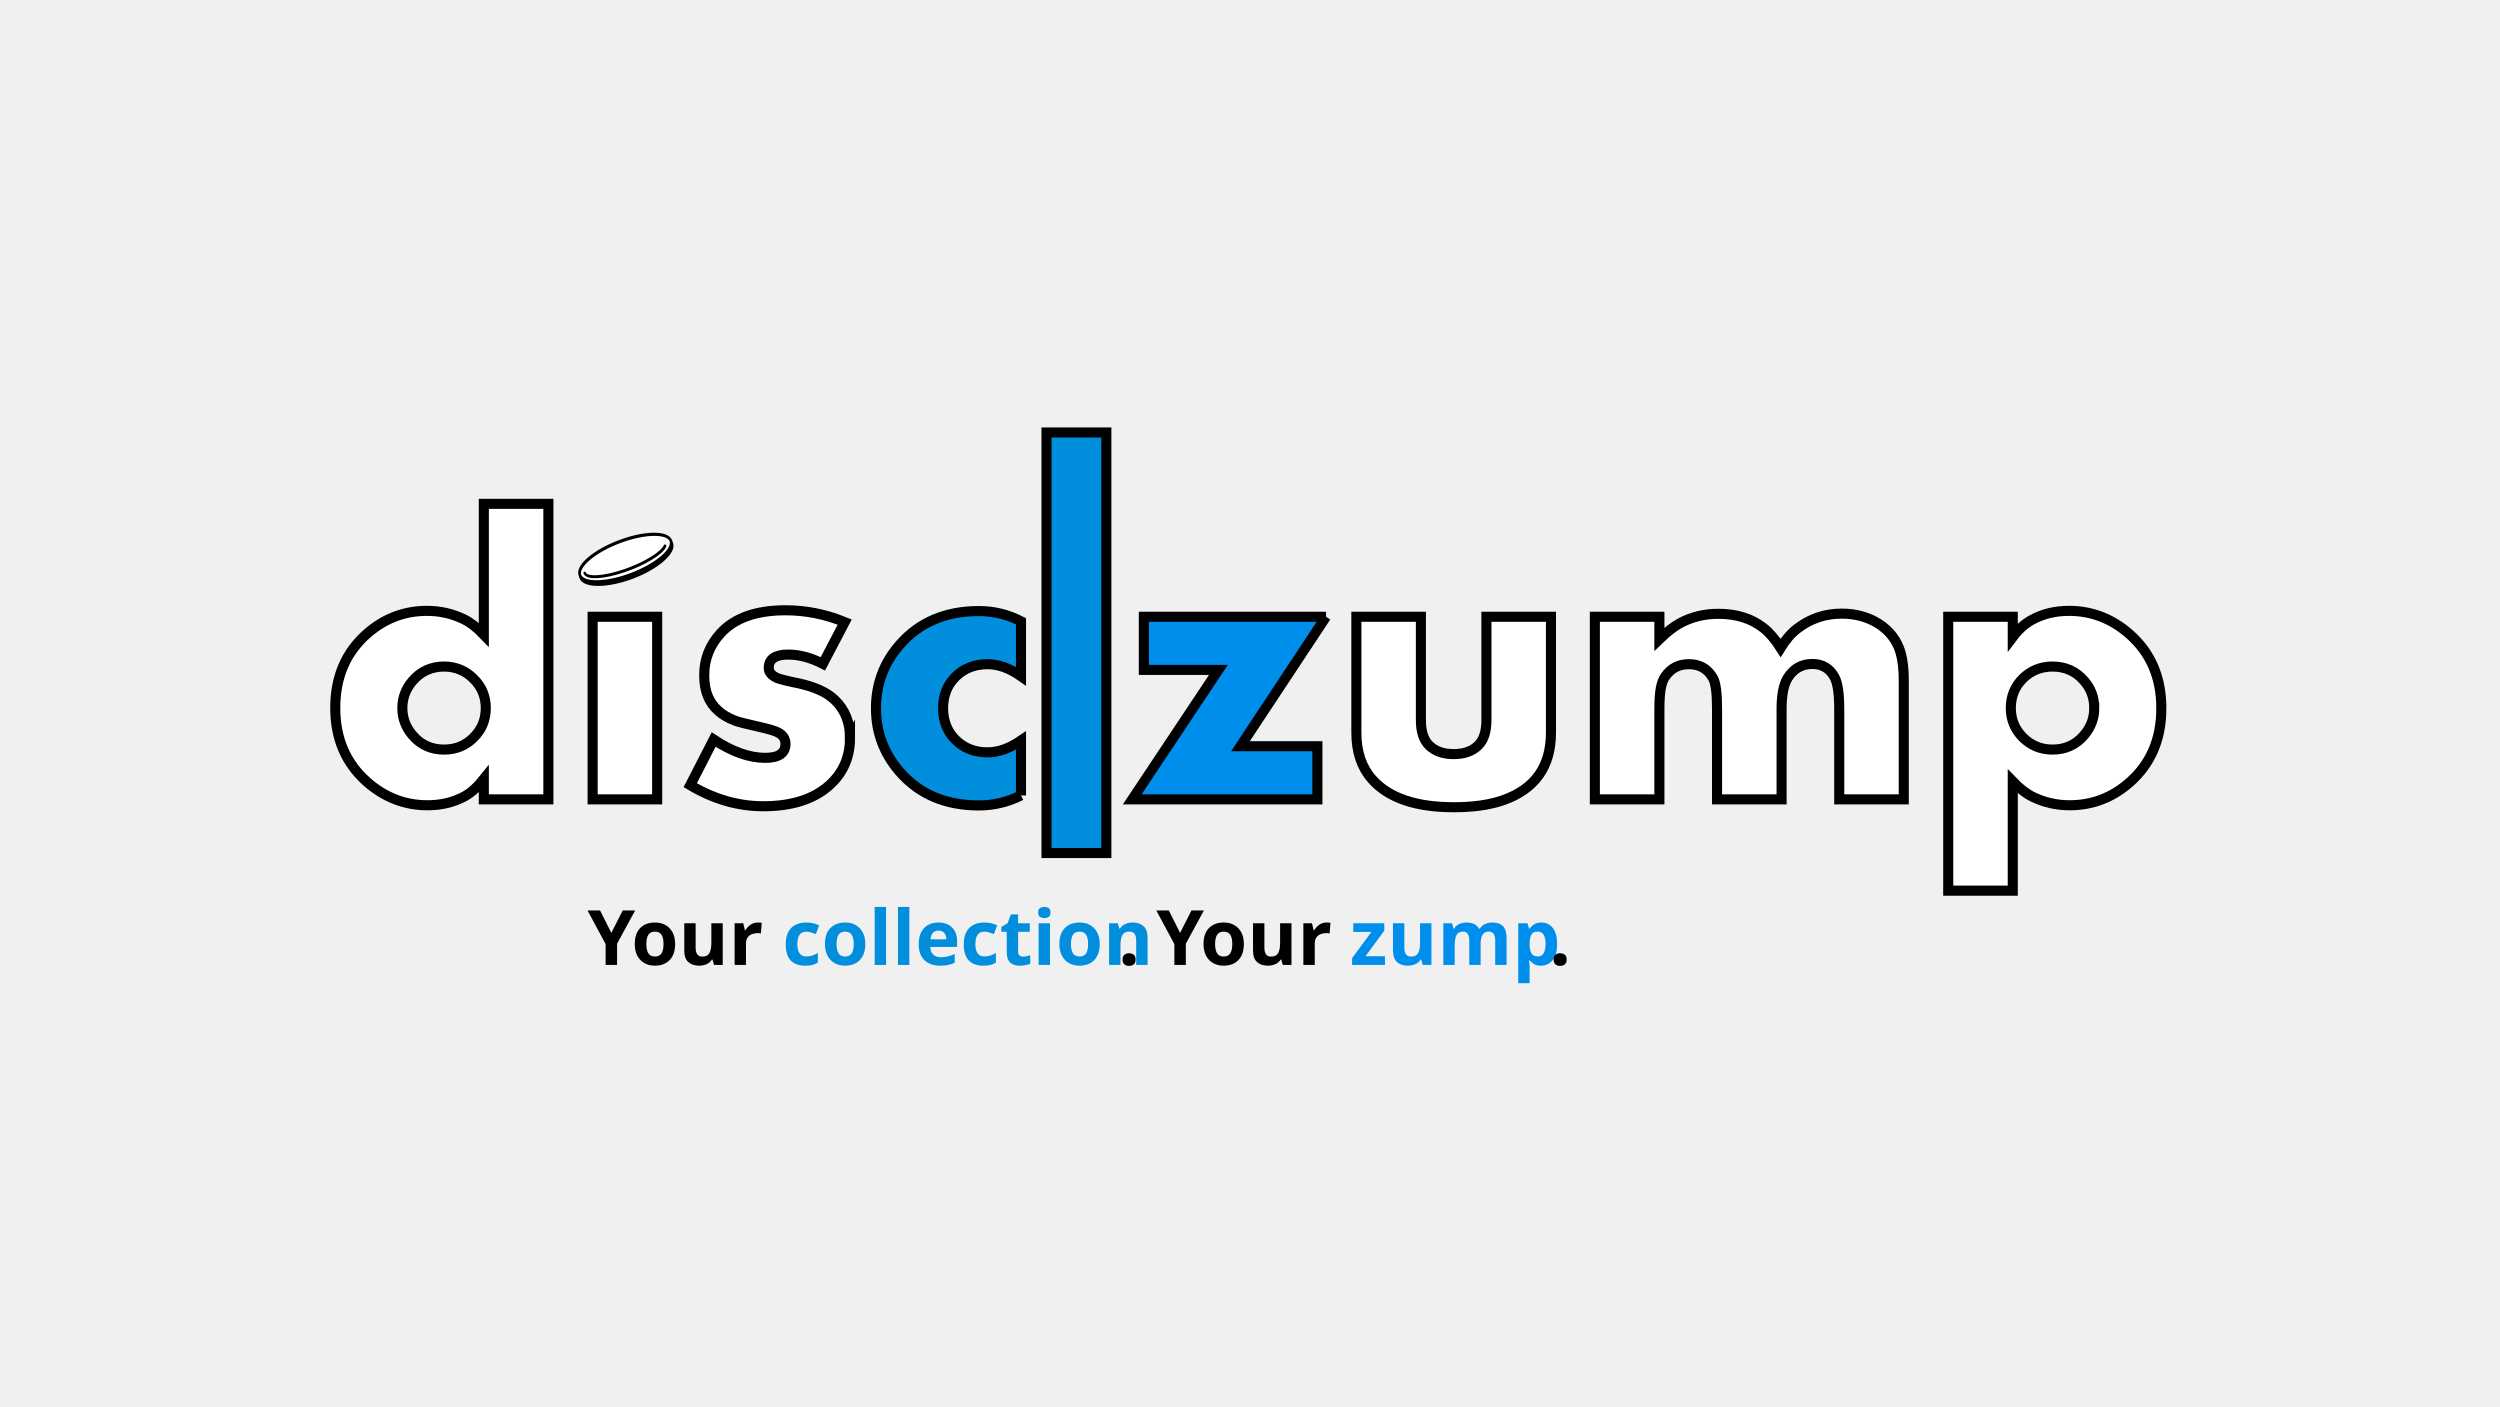
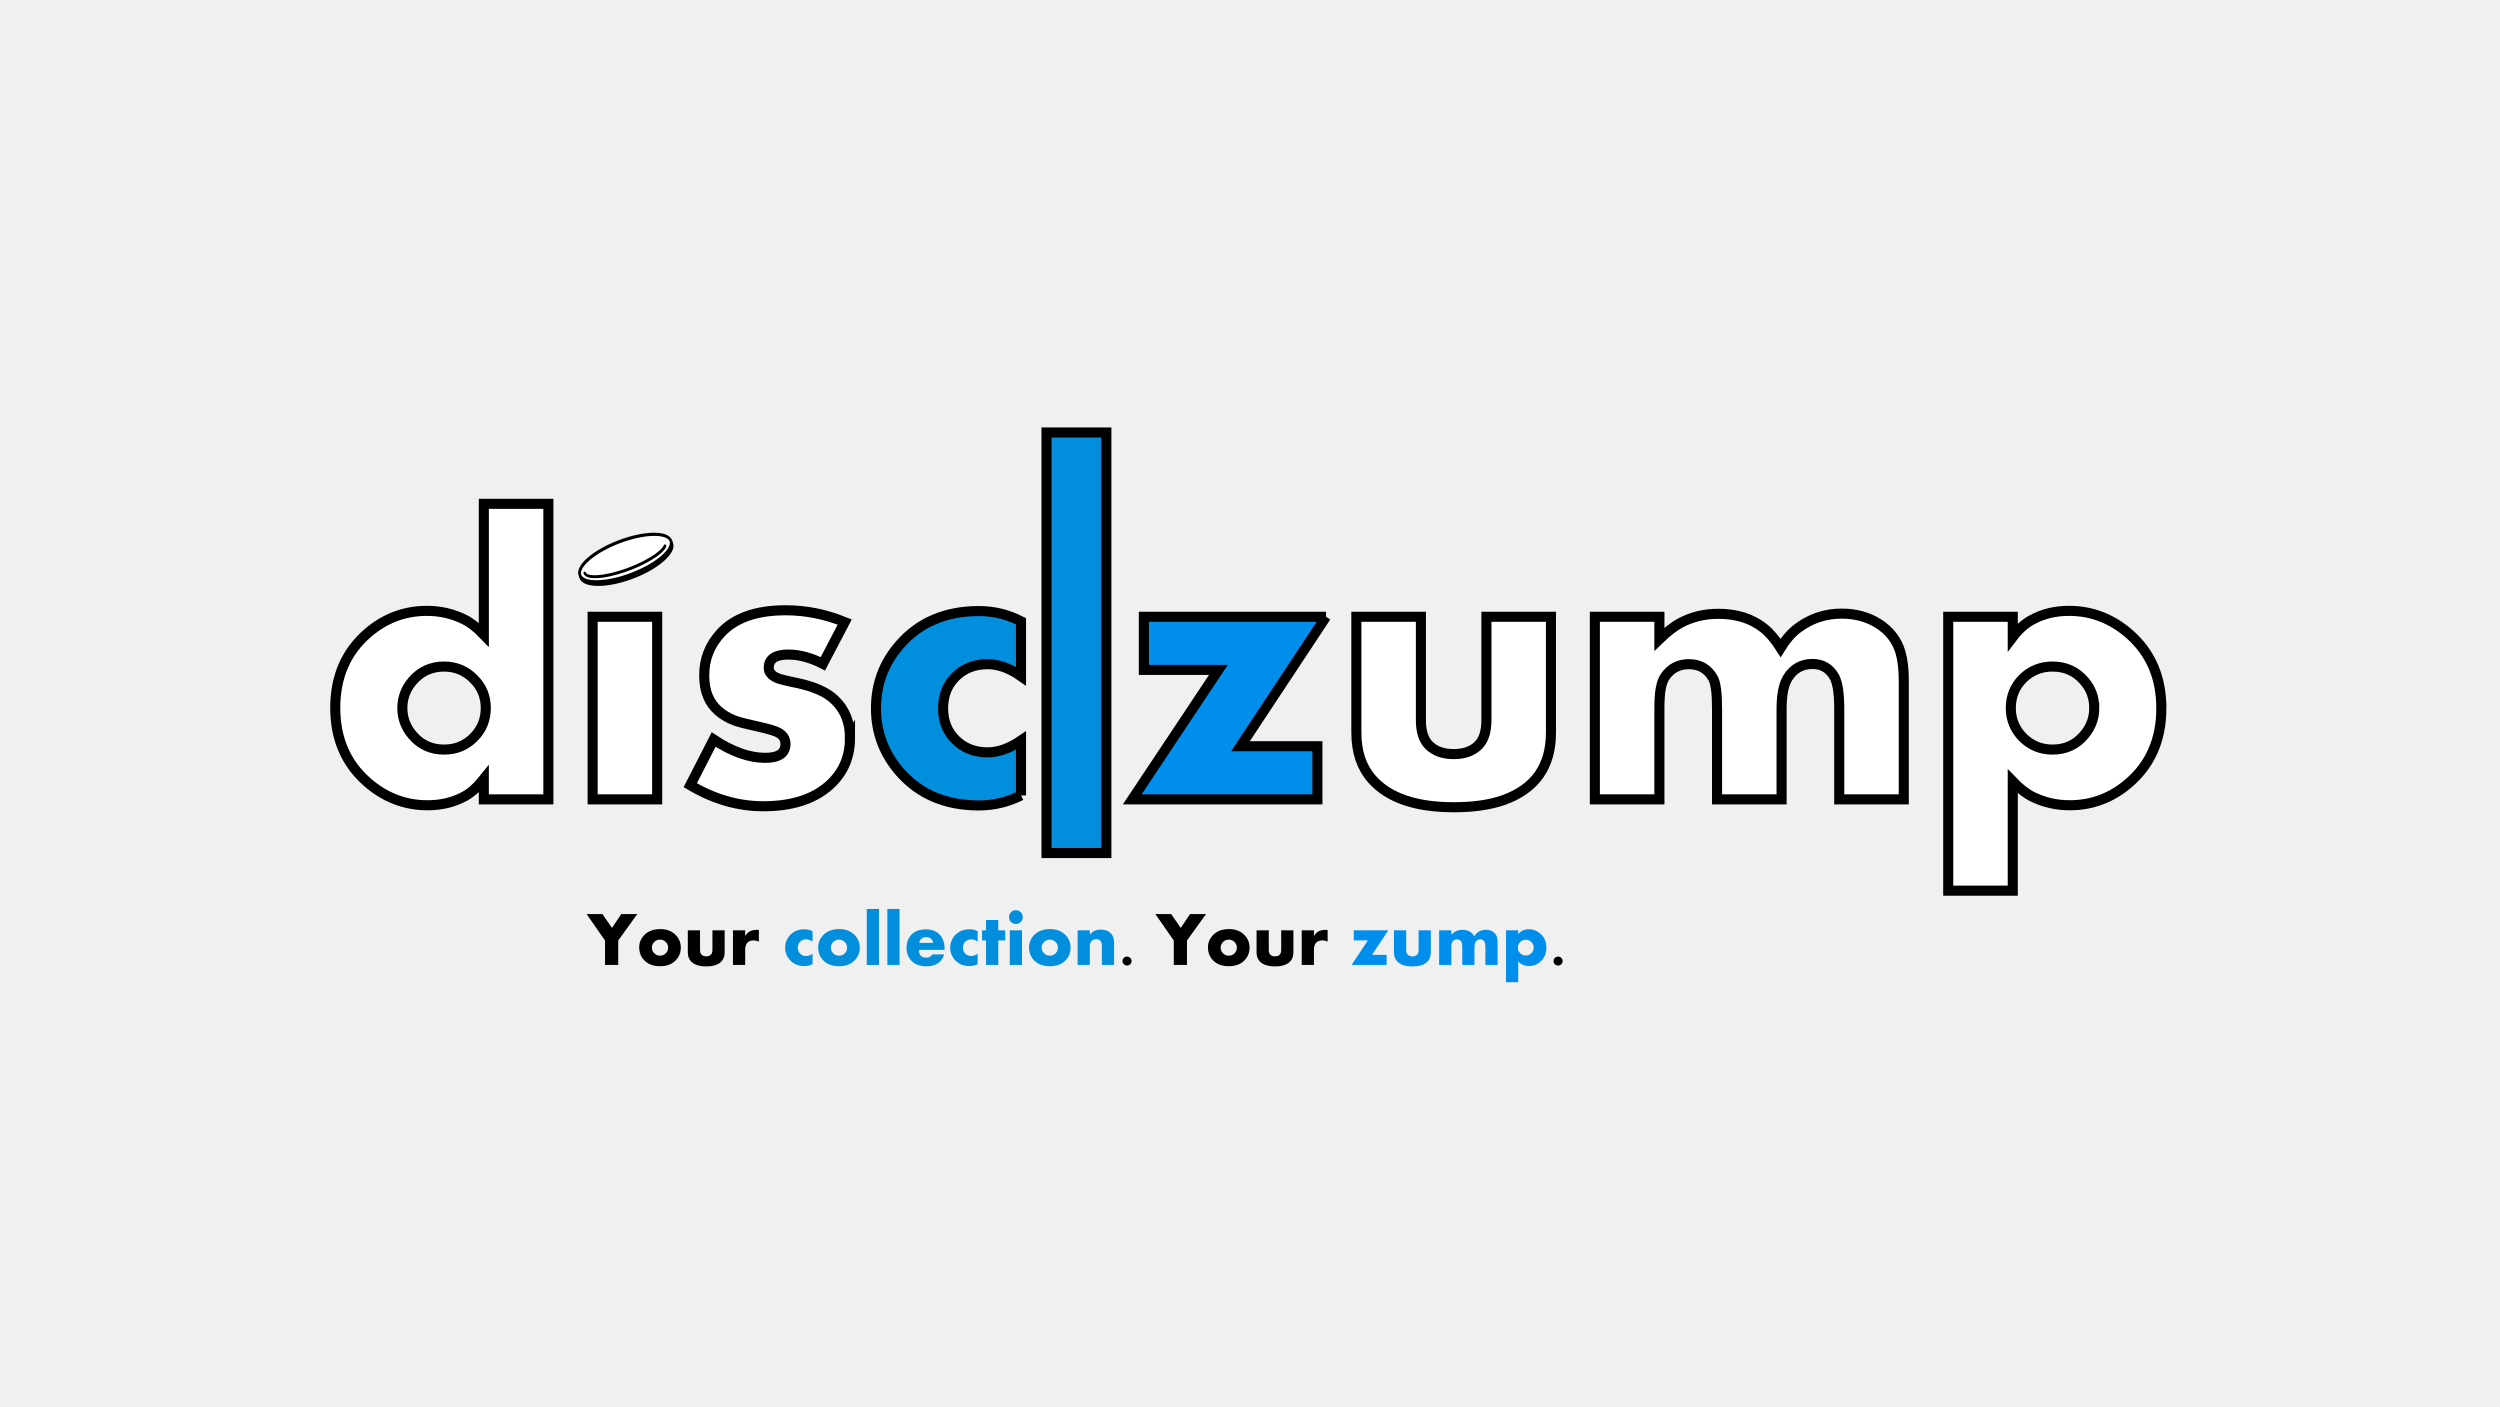
<svg xmlns="http://www.w3.org/2000/svg" width="1920" height="1080" viewBox="0 0 1920 1080" id="svg4685" version="1.1">
  <defs id="defs4687" />
  <g id="layer1" transform="translate(713.2823,2862.67)">
    <rect style="display:none;fill:#dedede;fill-opacity:1;stroke:#000000;stroke-width:7.633;stroke-miterlimit:4;stroke-dasharray:none;stroke-opacity:1" id="rect4160-4-2" width="1792.367" height="329.867" x="-331.699" y="-332.692" />
-     <g id="g4343" transform="matrix(0.6249238,0,0,0.6249238,-11.74445,-1580.286)">
-       <g transform="matrix(2.365205,0,0,2.365205,-1499.298,-1678.601)" id="g4151">
-         <g style="font-style:normal;font-variant:normal;font-weight:bold;font-stretch:normal;font-size:40px;line-height:125%;font-family:Aharoni;-inkscape-font-specification:'Aharoni, Bold';text-align:start;letter-spacing:0px;word-spacing:0px;writing-mode:lr-tb;text-anchor:start;display:inline;fill:none;fill-opacity:1;stroke:#000000;stroke-width:1px;stroke-linecap:butt;stroke-linejoin:miter;stroke-opacity:1" id="text3336-6-6" transform="matrix(5.234731,0,0,5.234731,-807.3473,-1093.135)">
-           <path d="m 239.084,258.004 -6.406,0 0,-2.012 q -0.918,1.152 -1.855,1.68 -1.641,0.918 -3.73,0.918 -3.379,0 -6.016,-2.324 -3.145,-2.773 -3.145,-7.344 0,-4.648 3.223,-7.422 2.559,-2.207 5.879,-2.207 1.934,0 3.633,0.82 0.977,0.469 2.012,1.543 l 0,-12.988 6.406,0 0,29.336 z m -6.211,-9.062 q 0,-1.719 -1.211,-2.91 -1.211,-1.211 -2.93,-1.211 -1.914,0 -3.145,1.445 -0.996,1.172 -0.996,2.676 0,1.504 0.996,2.676 1.211,1.445 3.145,1.445 1.738,0 2.93,-1.191 1.211,-1.191 1.211,-2.93 z" style="fill:#ffffff;fill-opacity:1" id="path4505-9" />
-           <path d="m 249.885,258.004 -6.406,0 0,-18.125 6.406,0 z" style="fill:#ffffff;fill-opacity:1" id="path4507-2" />
-           <path d="m 269.026,251.891 q 0,2.891 -2.07,4.727 -2.324,2.07 -6.543,2.07 -3.73,0 -7.246,-2.09 l 2.324,-4.531 q 2.754,1.816 5.117,1.816 2.012,0 2.012,-1.387 0,-0.723 -0.703,-1.113 -0.449,-0.254 -2.031,-0.605 -1.777,-0.391 -2.324,-0.605 -1.953,-0.762 -2.637,-2.383 -0.371,-0.879 -0.371,-2.109 0,-2.383 1.621,-4.16 2.09,-2.285 6.445,-2.285 3.027,0 5.879,1.172 l -2.168,4.141 q -1.797,-0.918 -3.438,-0.918 -1.934,0 -1.934,1.328 0,0.605 0.781,0.977 0.352,0.176 2.07,0.527 2.52,0.527 3.711,1.68 1.504,1.445 1.504,3.75 z" style="fill:#ffffff;fill-opacity:1" id="path4509-5" />
-           <path d="m 285.998,257.613 q -1.992,0.996 -4.18,0.996 -4.961,0 -7.871,-3.359 -2.344,-2.715 -2.344,-6.289 0,-3.594 2.344,-6.289 2.91,-3.359 7.871,-3.359 2.227,0 4.18,1.016 l 0,5.449 q -1.699,-1.191 -3.32,-1.191 -1.914,0 -3.164,1.23 -1.25,1.23 -1.25,3.145 0,1.914 1.25,3.145 1.25,1.23 3.164,1.23 1.602,0 3.32,-1.172 l 0,5.449 z" style="fill:#008edd;fill-opacity:1;stroke:#000000;stroke-opacity:1" id="path4511-9" />
-         </g>
-         <g style="font-style:normal;font-weight:normal;font-size:40px;line-height:125%;font-family:sans-serif;letter-spacing:0px;word-spacing:0px;display:inline;fill:none;fill-opacity:1;stroke:#000000;stroke-width:1px;stroke-linecap:butt;stroke-linejoin:miter;stroke-opacity:1" id="text3340-1-1" transform="matrix(5.234731,0,0,5.234731,-728.8263,-874.398)">
-           <path d="m 301.277,198.093 -8.496,12.852 7.637,0 0,5.273 -18.379,0 8.555,-12.852 -7.402,0 0,-5.273 18.086,0 z" style="fill:#008eed;fill-opacity:1" id="path4514-15" />
-           <path d="m 323.601,209.597 q 0,5.059 -4.785,6.719 -1.992,0.684 -4.863,0.684 -5.645,0 -8.105,-2.773 -1.562,-1.758 -1.562,-4.629 l 0,-11.504 6.406,0 0,10.273 q 0,1.699 0.82,2.5 0.879,0.859 2.441,0.859 1.543,0 2.422,-0.859 0.82,-0.801 0.82,-2.5 l 0,-10.273 6.406,0 0,11.504 z" style="fill:#ffffff;fill-opacity:1" id="path4516-9" />
-           <path d="m 358.621,216.218 -6.406,0 0,-8.965 q 0,-2.344 -0.488,-3.203 -0.723,-1.27 -2.168,-1.27 -1.602,0 -2.461,1.387 -0.605,0.977 -0.605,3.086 l 0,8.965 -6.406,0 0,-8.965 q 0,-2.344 -0.391,-3.047 -0.781,-1.406 -2.402,-1.406 -1.504,0 -2.344,1.211 -0.312,0.43 -0.449,1.191 -0.137,0.742 -0.137,2.051 l 0,8.965 -6.406,0 0,-18.125 6.406,0 0,2.227 q 1.133,-1.094 2.07,-1.602 1.699,-0.918 3.789,-0.918 2.676,0 4.453,1.387 0.898,0.703 1.719,1.992 0.742,-1.211 1.66,-1.914 1.934,-1.484 4.414,-1.484 2.031,0 3.613,0.977 1.699,1.074 2.227,2.91 0.312,1.113 0.312,2.773 l 0,11.777 z" style="fill:#ffffff;fill-opacity:1" id="path4518-5" />
-           <path d="m 384.187,207.175 q 0,4.648 -3.223,7.422 -2.559,2.207 -5.879,2.207 -1.934,0 -3.633,-0.82 -0.977,-0.469 -2.012,-1.543 l 0,10.84 -6.406,0 0,-27.188 6.406,0 0,2.012 q 0.859,-1.133 1.855,-1.68 1.641,-0.918 3.73,-0.918 3.379,0 6.016,2.324 3.145,2.773 3.145,7.344 z m -6.66,-0.019 q 0,-1.543 -0.977,-2.676 -1.23,-1.445 -3.164,-1.445 -1.738,0 -2.949,1.191 -1.191,1.191 -1.191,2.93 0,1.719 1.211,2.93 1.211,1.191 2.93,1.191 1.934,0 3.145,-1.445 0.996,-1.172 0.996,-2.676 z" style="fill:#ffffff;fill-opacity:1" id="path4520-5" />
-         </g>
-         <rect id="rect3344-0-66" width="31.095" height="218.517" x="703.031" y="66.818" style="display:inline;fill:#008edd;fill-opacity:1;stroke:#000000;stroke-width:5.235;stroke-miterlimit:4;stroke-dasharray:none;stroke-opacity:1" />
-         <g id="g4401-6-1-8-9" style="display:inline" transform="matrix(2.765976,-0.4649858,0.5583384,3.321285,-236.0535,-268.5925)">
-           <ellipse transform="matrix(0.9865118,-0.1636903,0.2326753,0.9725545,0,0)" style="display:inline;fill:#000000;fill-opacity:1;stroke:none;stroke-width:0.6;stroke-linecap:round;stroke-miterlimit:4;stroke-dasharray:none;stroke-opacity:1" id="path4329-7-9-8-3-1" cx="188.17" cy="189.199" rx="9.203" ry="2.976" />
-           <ellipse transform="matrix(0.9865118,-0.1636903,0.2326753,0.9725545,0,0)" style="fill:#ffffff;fill-opacity:1;stroke:#000000;stroke-width:0.501;stroke-linecap:round;stroke-miterlimit:4;stroke-dasharray:none;stroke-opacity:1" id="path4329-77-4-7-7" cx="188.189" cy="188.76" rx="8.953" ry="2.716" />
-           <path transform="matrix(0.9865118,-0.1636903,0.2326753,0.9725545,0,0)" style="display:inline;fill:none;fill-opacity:1;stroke:#000000;stroke-width:0.467;stroke-linecap:round;stroke-miterlimit:4;stroke-dasharray:none;stroke-opacity:1" id="path4329-8-3-4-4-6" d="m 195.813,189.181 a 7.941,1.852 0 0 1 -8.707,1.357 7.941,1.852 0 0 1 -6.904,-1.836" />
-         </g>
+     <g id="g4151" transform="matrix(1.478073,0,0,1.478073,-948.6913,-2629.284)">
+       <g transform="matrix(5.234731,0,0,5.234731,-807.3473,-1093.135)" id="text3336-6-6" style="font-style:normal;font-variant:normal;font-weight:bold;font-stretch:normal;font-size:40px;line-height:125%;font-family:Aharoni;-inkscape-font-specification:'Aharoni, Bold';text-align:start;letter-spacing:0px;word-spacing:0px;writing-mode:lr-tb;text-anchor:start;display:inline;fill:none;fill-opacity:1;stroke:#000000;stroke-width:1px;stroke-linecap:butt;stroke-linejoin:miter;stroke-opacity:1">
+         <path id="path4505-9" style="fill:#ffffff;fill-opacity:1" d="m 239.084,258.004 -6.406,0 0,-2.012 q -0.918,1.152 -1.855,1.68 -1.641,0.918 -3.73,0.918 -3.379,0 -6.016,-2.324 -3.145,-2.773 -3.145,-7.344 0,-4.648 3.223,-7.422 2.559,-2.207 5.879,-2.207 1.934,0 3.633,0.82 0.977,0.469 2.012,1.543 l 0,-12.988 6.406,0 0,29.336 z m -6.211,-9.062 q 0,-1.719 -1.211,-2.91 -1.211,-1.211 -2.93,-1.211 -1.914,0 -3.145,1.445 -0.996,1.172 -0.996,2.676 0,1.504 0.996,2.676 1.211,1.445 3.145,1.445 1.738,0 2.93,-1.191 1.211,-1.191 1.211,-2.93 z" />
+         <path id="path4507-2" style="fill:#ffffff;fill-opacity:1" d="m 249.885,258.004 -6.406,0 0,-18.125 6.406,0 z" />
+         <path id="path4509-5" style="fill:#ffffff;fill-opacity:1" d="m 269.026,251.891 q 0,2.891 -2.07,4.727 -2.324,2.07 -6.543,2.07 -3.73,0 -7.246,-2.09 l 2.324,-4.531 q 2.754,1.816 5.117,1.816 2.012,0 2.012,-1.387 0,-0.723 -0.703,-1.113 -0.449,-0.254 -2.031,-0.605 -1.777,-0.391 -2.324,-0.605 -1.953,-0.762 -2.637,-2.383 -0.371,-0.879 -0.371,-2.109 0,-2.383 1.621,-4.16 2.09,-2.285 6.445,-2.285 3.027,0 5.879,1.172 l -2.168,4.141 q -1.797,-0.918 -3.438,-0.918 -1.934,0 -1.934,1.328 0,0.605 0.781,0.977 0.352,0.176 2.07,0.527 2.52,0.527 3.711,1.68 1.504,1.445 1.504,3.75 z" />
+         <path id="path4511-9" style="fill:#008edd;fill-opacity:1;stroke:#000000;stroke-opacity:1" d="m 285.998,257.613 q -1.992,0.996 -4.18,0.996 -4.961,0 -7.871,-3.359 -2.344,-2.715 -2.344,-6.289 0,-3.594 2.344,-6.289 2.91,-3.359 7.871,-3.359 2.227,0 4.18,1.016 l 0,5.449 q -1.699,-1.191 -3.32,-1.191 -1.914,0 -3.164,1.23 -1.25,1.23 -1.25,3.145 0,1.914 1.25,3.145 1.25,1.23 3.164,1.23 1.602,0 3.32,-1.172 l 0,5.449 z" />
      </g>
-       <text id="text4166-1-7" y="-866.228" x="-161.181" style="font-style:normal;font-variant:normal;font-weight:normal;font-stretch:normal;font-size:93.75px;line-height:125%;font-family:sans-serif;-inkscape-font-specification:'sans-serif, Normal';text-align:start;letter-spacing:0px;word-spacing:0px;writing-mode:lr-tb;text-anchor:start;fill:#008edd;fill-opacity:1;stroke:none;stroke-width:1px;stroke-linecap:butt;stroke-linejoin:miter;stroke-opacity:1" xml:space="preserve">
-         <tspan style="font-style:normal;font-variant:normal;font-weight:bold;font-stretch:normal;font-size:93.75px;line-height:125%;font-family:Aharoni;-inkscape-font-specification:'Aharoni Bold';text-align:start;writing-mode:lr-tb;text-anchor:start;fill:#008edd;fill-opacity:1" y="-866.228" x="-161.181" id="tspan4168-6-3">collection</tspan>
-       </text>
-       <text id="text4166-1-3" y="-866.228" x="536.525" style="font-style:normal;font-variant:normal;font-weight:normal;font-stretch:normal;font-size:93.75px;line-height:125%;font-family:sans-serif;-inkscape-font-specification:'sans-serif, Normal';text-align:start;letter-spacing:0px;word-spacing:0px;writing-mode:lr-tb;text-anchor:start;fill:#008eed;fill-opacity:1;stroke:none;stroke-width:1px;stroke-linecap:butt;stroke-linejoin:miter;stroke-opacity:1" xml:space="preserve">
-         <tspan style="font-style:normal;font-variant:normal;font-weight:bold;font-stretch:normal;font-size:93.75px;line-height:125%;font-family:Aharoni;-inkscape-font-specification:'Aharoni Bold';text-align:start;writing-mode:lr-tb;text-anchor:start;fill:#008eed;fill-opacity:1" y="-866.228" x="536.525" id="tspan4168-6-4">zump</tspan>
-       </text>
-       <text id="text4166-1-5" y="-866.228" x="-400.539" style="font-style:normal;font-variant:normal;font-weight:normal;font-stretch:normal;font-size:93.75px;line-height:125%;font-family:sans-serif;-inkscape-font-specification:'sans-serif, Normal';text-align:start;letter-spacing:0px;word-spacing:0px;writing-mode:lr-tb;text-anchor:start;fill:#000000;fill-opacity:1;stroke:none;stroke-width:1px;stroke-linecap:butt;stroke-linejoin:miter;stroke-opacity:1" xml:space="preserve">
-         <tspan style="font-style:normal;font-variant:normal;font-weight:bold;font-stretch:normal;font-size:93.75px;line-height:125%;font-family:Aharoni;-inkscape-font-specification:'Aharoni Bold';text-align:start;writing-mode:lr-tb;text-anchor:start" y="-866.228" x="-400.539" id="tspan4168-6-1">Your</tspan>
-         <tspan id="tspan4267" style="font-style:normal;font-variant:normal;font-weight:bold;font-stretch:normal;font-size:93.75px;line-height:125%;font-family:Aharoni;-inkscape-font-specification:'Aharoni Bold';text-align:start;writing-mode:lr-tb;text-anchor:start" y="-749.04" x="-400.539" />
-       </text>
-       <text id="text4166-1-5-3" y="-866.228" x="251.629" style="font-style:normal;font-variant:normal;font-weight:normal;font-stretch:normal;font-size:93.75px;line-height:125%;font-family:sans-serif;-inkscape-font-specification:'sans-serif, Normal';text-align:start;letter-spacing:0px;word-spacing:0px;writing-mode:lr-tb;text-anchor:start;fill:#000000;fill-opacity:1;stroke:none;stroke-width:1px;stroke-linecap:butt;stroke-linejoin:miter;stroke-opacity:1" xml:space="preserve">
-         <tspan id="tspan4267-1" style="font-style:normal;font-variant:normal;font-weight:bold;font-stretch:normal;font-size:93.75px;line-height:125%;font-family:Aharoni;-inkscape-font-specification:'Aharoni Bold';text-align:start;writing-mode:lr-tb;text-anchor:start;fill:#000000;fill-opacity:1" y="-866.228" x="251.629">.</tspan>
-       </text>
-       <text id="text4166-1-5-8" y="-866.228" x="298.431" style="font-style:normal;font-variant:normal;font-weight:normal;font-stretch:normal;font-size:93.75px;line-height:125%;font-family:sans-serif;-inkscape-font-specification:'sans-serif, Normal';text-align:start;letter-spacing:0px;word-spacing:0px;writing-mode:lr-tb;text-anchor:start;fill:#000000;fill-opacity:1;stroke:none;stroke-width:1px;stroke-linecap:butt;stroke-linejoin:miter;stroke-opacity:1" xml:space="preserve">
-         <tspan style="font-style:normal;font-variant:normal;font-weight:bold;font-stretch:normal;font-size:93.75px;line-height:125%;font-family:Aharoni;-inkscape-font-specification:'Aharoni Bold';text-align:start;writing-mode:lr-tb;text-anchor:start;fill:#000000;fill-opacity:1" y="-866.228" x="298.431" id="tspan4168-6-1-7">Your</tspan>
-         <tspan id="tspan4267-2" style="font-style:normal;font-variant:normal;font-weight:bold;font-stretch:normal;font-size:93.75px;line-height:125%;font-family:Aharoni;-inkscape-font-specification:'Aharoni Bold';text-align:start;writing-mode:lr-tb;text-anchor:start;fill:#000000;fill-opacity:1" y="-749.04" x="298.431" />
-       </text>
-       <text id="text4166-1-5-3-4" y="-866.228" x="781.372" style="font-style:normal;font-variant:normal;font-weight:normal;font-stretch:normal;font-size:93.75px;line-height:125%;font-family:sans-serif;-inkscape-font-specification:'sans-serif, Normal';text-align:start;letter-spacing:0px;word-spacing:0px;writing-mode:lr-tb;text-anchor:start;fill:#000000;fill-opacity:1;stroke:none;stroke-width:1px;stroke-linecap:butt;stroke-linejoin:miter;stroke-opacity:1" xml:space="preserve">
-         <tspan id="tspan4267-1-5" style="font-style:normal;font-variant:normal;font-weight:bold;font-stretch:normal;font-size:93.75px;line-height:125%;font-family:Aharoni;-inkscape-font-specification:'Aharoni Bold';text-align:start;writing-mode:lr-tb;text-anchor:start;fill:#000000;fill-opacity:1" y="-866.228" x="781.372">.</tspan>
-       </text>
+       <g transform="matrix(5.234731,0,0,5.234731,-728.8263,-874.398)" id="text3340-1-1" style="font-style:normal;font-weight:normal;font-size:40px;line-height:125%;font-family:sans-serif;letter-spacing:0px;word-spacing:0px;display:inline;fill:none;fill-opacity:1;stroke:#000000;stroke-width:1px;stroke-linecap:butt;stroke-linejoin:miter;stroke-opacity:1">
+         <path id="path4514-15" style="fill:#008eed;fill-opacity:1" d="m 301.277,198.093 -8.496,12.852 7.637,0 0,5.273 -18.379,0 8.555,-12.852 -7.402,0 0,-5.273 18.086,0 z" />
+         <path id="path4516-9" style="fill:#ffffff;fill-opacity:1" d="m 323.601,209.597 q 0,5.059 -4.785,6.719 -1.992,0.684 -4.863,0.684 -5.645,0 -8.105,-2.773 -1.562,-1.758 -1.562,-4.629 l 0,-11.504 6.406,0 0,10.273 q 0,1.699 0.82,2.5 0.879,0.859 2.441,0.859 1.543,0 2.422,-0.859 0.82,-0.801 0.82,-2.5 l 0,-10.273 6.406,0 0,11.504 z" />
+         <path id="path4518-5" style="fill:#ffffff;fill-opacity:1" d="m 358.621,216.218 -6.406,0 0,-8.965 q 0,-2.344 -0.488,-3.203 -0.723,-1.27 -2.168,-1.27 -1.602,0 -2.461,1.387 -0.605,0.977 -0.605,3.086 l 0,8.965 -6.406,0 0,-8.965 q 0,-2.344 -0.391,-3.047 -0.781,-1.406 -2.402,-1.406 -1.504,0 -2.344,1.211 -0.312,0.43 -0.449,1.191 -0.137,0.742 -0.137,2.051 l 0,8.965 -6.406,0 0,-18.125 6.406,0 0,2.227 q 1.133,-1.094 2.07,-1.602 1.699,-0.918 3.789,-0.918 2.676,0 4.453,1.387 0.898,0.703 1.719,1.992 0.742,-1.211 1.66,-1.914 1.934,-1.484 4.414,-1.484 2.031,0 3.613,0.977 1.699,1.074 2.227,2.91 0.312,1.113 0.312,2.773 l 0,11.777 z" />
+         <path id="path4520-5" style="fill:#ffffff;fill-opacity:1" d="m 384.187,207.175 q 0,4.648 -3.223,7.422 -2.559,2.207 -5.879,2.207 -1.934,0 -3.633,-0.82 -0.977,-0.469 -2.012,-1.543 l 0,10.84 -6.406,0 0,-27.188 6.406,0 0,2.012 q 0.859,-1.133 1.855,-1.68 1.641,-0.918 3.73,-0.918 3.379,0 6.016,2.324 3.145,2.773 3.145,7.344 z m -6.66,-0.019 q 0,-1.543 -0.977,-2.676 -1.23,-1.445 -3.164,-1.445 -1.738,0 -2.949,1.191 -1.191,1.191 -1.191,2.93 0,1.719 1.211,2.93 1.211,1.191 2.93,1.191 1.934,0 3.145,-1.445 0.996,-1.172 0.996,-2.676 z" />
+       </g>
+       <rect style="display:inline;fill:#008edd;fill-opacity:1;stroke:#000000;stroke-width:5.235;stroke-miterlimit:4;stroke-dasharray:none;stroke-opacity:1" y="66.818" x="703.031" height="218.517" width="31.095" id="rect3344-0-66" />
+       <g transform="matrix(2.765976,-0.4649858,0.5583384,3.321285,-236.0535,-268.5925)" style="display:inline" id="g4401-6-1-8-9">
+         <ellipse ry="2.976" rx="9.203" cy="189.199" cx="188.17" id="path4329-7-9-8-3-1" style="display:inline;fill:#000000;fill-opacity:1;stroke:none;stroke-width:0.6;stroke-linecap:round;stroke-miterlimit:4;stroke-dasharray:none;stroke-opacity:1" transform="matrix(0.9865118,-0.1636903,0.2326753,0.9725545,0,0)" />
+         <ellipse ry="2.716" rx="8.953" cy="188.76" cx="188.189" id="path4329-77-4-7-7" style="fill:#ffffff;fill-opacity:1;stroke:#000000;stroke-width:0.501;stroke-linecap:round;stroke-miterlimit:4;stroke-dasharray:none;stroke-opacity:1" transform="matrix(0.9865118,-0.1636903,0.2326753,0.9725545,0,0)" />
+         <path d="m 195.813,189.181 a 7.941,1.852 0 0 1 -8.707,1.357 7.941,1.852 0 0 1 -6.904,-1.836" id="path4329-8-3-4-4-6" style="display:inline;fill:none;fill-opacity:1;stroke:#000000;stroke-width:0.467;stroke-linecap:round;stroke-miterlimit:4;stroke-dasharray:none;stroke-opacity:1" transform="matrix(0.9865118,-0.1636903,0.2326753,0.9725545,0,0)" />
+       </g>
+     </g>
+     <path id="path4238" style="font-style:normal;font-variant:normal;font-weight:bold;font-stretch:normal;font-size:58.587px;line-height:125%;font-family:Aharoni;-inkscape-font-specification:'Aharoni Bold';text-align:start;letter-spacing:0px;word-spacing:0px;writing-mode:lr-tb;text-anchor:start;fill:#008edd;fill-opacity:1;stroke:none;stroke-width:1px;stroke-linecap:butt;stroke-linejoin:miter;stroke-opacity:1" d="m -89.242,-2122.185 q -2.918,1.459 -6.122,1.459 -7.266,0 -11.529,-4.92 -3.433,-3.976 -3.433,-9.211 0,-5.264 3.433,-9.211 4.262,-4.92 11.529,-4.92 3.261,0 6.122,1.488 l 0,7.981 q -2.489,-1.745 -4.863,-1.745 -2.803,0 -4.634,1.802 -1.831,1.802 -1.831,4.606 0,2.803 1.831,4.606 1.831,1.802 4.634,1.802 2.346,0 4.863,-1.716 l 0,7.981 z" />
+     <path id="path4240" style="font-style:normal;font-variant:normal;font-weight:bold;font-stretch:normal;font-size:58.587px;line-height:125%;font-family:Aharoni;-inkscape-font-specification:'Aharoni Bold';text-align:start;letter-spacing:0px;word-spacing:0px;writing-mode:lr-tb;text-anchor:start;fill:#008edd;fill-opacity:1;stroke:none;stroke-width:1px;stroke-linecap:butt;stroke-linejoin:miter;stroke-opacity:1" d="m -52.968,-2134.886 q 0,5.521 -3.633,9.469 -4.405,4.806 -12.33,4.806 -7.953,0 -12.358,-4.806 -3.633,-3.948 -3.633,-9.698 0,-5.178 3.662,-9.183 4.434,-4.835 12.616,-4.835 7.524,0 12.015,4.835 3.662,3.948 3.662,9.412 z m -9.755,0 q 0,-2.575 -1.831,-4.348 -1.802,-1.802 -4.377,-1.802 -2.918,0 -4.749,2.174 -1.488,1.745 -1.488,3.976 0,2.26 1.488,4.005 1.831,2.174 4.749,2.174 2.603,0 4.405,-1.774 1.802,-1.802 1.802,-4.405 z" />
+     <path id="path4242" style="font-style:normal;font-variant:normal;font-weight:bold;font-stretch:normal;font-size:58.587px;line-height:125%;font-family:Aharoni;-inkscape-font-specification:'Aharoni Bold';text-align:start;letter-spacing:0px;word-spacing:0px;writing-mode:lr-tb;text-anchor:start;fill:#008edd;fill-opacity:1;stroke:none;stroke-width:1px;stroke-linecap:butt;stroke-linejoin:miter;stroke-opacity:1" d="m -38.207,-2121.613 -9.383,0 0,-42.967 9.383,0 0,42.967 z" />
+     <path id="path4244" style="font-style:normal;font-variant:normal;font-weight:bold;font-stretch:normal;font-size:58.587px;line-height:125%;font-family:Aharoni;-inkscape-font-specification:'Aharoni Bold';text-align:start;letter-spacing:0px;word-spacing:0px;writing-mode:lr-tb;text-anchor:start;fill:#008edd;fill-opacity:1;stroke:none;stroke-width:1px;stroke-linecap:butt;stroke-linejoin:miter;stroke-opacity:1" d="m -22.416,-2121.613 -9.383,0 0,-42.967 9.383,0 0,42.967 z" />
+     <path id="path4246" style="font-style:normal;font-variant:normal;font-weight:bold;font-stretch:normal;font-size:58.587px;line-height:125%;font-family:Aharoni;-inkscape-font-specification:'Aharoni Bold';text-align:start;letter-spacing:0px;word-spacing:0px;writing-mode:lr-tb;text-anchor:start;fill:#008edd;fill-opacity:1;stroke:none;stroke-width:1px;stroke-linecap:butt;stroke-linejoin:miter;stroke-opacity:1" d="m 12.169,-2133.17 -19.739,0 q 0,5.979 5.779,5.979 2.946,0 4.52,-2.517 l 9.068,0 q -1.087,3.604 -3.204,5.578 -3.833,3.576 -10.27,3.576 -8.182,0 -12.301,-4.978 -3.09,-3.719 -3.09,-9.068 0,-6.351 3.862,-10.327 3.862,-3.976 10.899,-3.976 8.668,0 12.387,6.293 2.088,3.547 2.088,8.239 l 0,1.202 z m -8.754,-5.378 q -1.001,-4.405 -5.349,-4.405 -2.403,0 -3.891,1.402 -1.173,1.116 -1.488,3.004 l 10.728,0 z" />
+     <path id="path4248" style="font-style:normal;font-variant:normal;font-weight:bold;font-stretch:normal;font-size:58.587px;line-height:125%;font-family:Aharoni;-inkscape-font-specification:'Aharoni Bold';text-align:start;letter-spacing:0px;word-spacing:0px;writing-mode:lr-tb;text-anchor:start;fill:#008edd;fill-opacity:1;stroke:none;stroke-width:1px;stroke-linecap:butt;stroke-linejoin:miter;stroke-opacity:1" d="m 37.543,-2122.185 q -2.918,1.459 -6.122,1.459 -7.266,0 -11.529,-4.92 -3.433,-3.976 -3.433,-9.211 0,-5.264 3.433,-9.211 4.262,-4.92 11.529,-4.92 3.261,0 6.122,1.488 l 0,7.981 q -2.489,-1.745 -4.863,-1.745 -2.803,0 -4.634,1.802 -1.831,1.802 -1.831,4.606 0,2.803 1.831,4.606 1.831,1.802 4.634,1.802 2.346,0 4.863,-1.716 l 0,7.981 z" />
+     <path id="path4250" style="font-style:normal;font-variant:normal;font-weight:bold;font-stretch:normal;font-size:58.587px;line-height:125%;font-family:Aharoni;-inkscape-font-specification:'Aharoni Bold';text-align:start;letter-spacing:0px;word-spacing:0px;writing-mode:lr-tb;text-anchor:start;fill:#008edd;fill-opacity:1;stroke:none;stroke-width:1px;stroke-linecap:butt;stroke-linejoin:miter;stroke-opacity:1" d="m 58.741,-2140.436 -5.349,0 0,18.823 -9.383,0 0,-18.823 -3.09,0 0,-7.724 3.09,0 0,-7.981 9.383,0 0,7.981 5.349,0 0,7.724 z" />
+     <path id="path4252" style="font-style:normal;font-variant:normal;font-weight:bold;font-stretch:normal;font-size:58.587px;line-height:125%;font-family:Aharoni;-inkscape-font-specification:'Aharoni Bold';text-align:start;letter-spacing:0px;word-spacing:0px;writing-mode:lr-tb;text-anchor:start;fill:#008edd;fill-opacity:1;stroke:none;stroke-width:1px;stroke-linecap:butt;stroke-linejoin:miter;stroke-opacity:1" d="m 72.215,-2158.372 q 0,2.231 -1.545,3.776 -1.516,1.516 -3.747,1.516 -2.203,0 -3.747,-1.545 -1.516,-1.545 -1.516,-3.748 0,-2.203 1.516,-3.719 1.545,-1.545 3.747,-1.545 2.203,0 3.747,1.545 1.545,1.516 1.545,3.719 z m -0.601,36.76 -9.383,0 0,-26.547 9.383,0 0,26.547 z" />
+     <path id="path4254" style="font-style:normal;font-variant:normal;font-weight:bold;font-stretch:normal;font-size:58.587px;line-height:125%;font-family:Aharoni;-inkscape-font-specification:'Aharoni Bold';text-align:start;letter-spacing:0px;word-spacing:0px;writing-mode:lr-tb;text-anchor:start;fill:#008edd;fill-opacity:1;stroke:none;stroke-width:1px;stroke-linecap:butt;stroke-linejoin:miter;stroke-opacity:1" d="m 108.946,-2134.886 q 0,5.521 -3.633,9.469 -4.405,4.806 -12.33,4.806 -7.953,0 -12.358,-4.806 -3.633,-3.948 -3.633,-9.698 0,-5.178 3.662,-9.183 4.434,-4.835 12.616,-4.835 7.524,0 12.015,4.835 3.662,3.948 3.662,9.412 z m -9.755,0 q 0,-2.575 -1.831,-4.348 -1.802,-1.802 -4.377,-1.802 -2.918,0 -4.749,2.174 -1.488,1.745 -1.488,3.976 0,2.26 1.488,4.005 1.831,2.174 4.749,2.174 2.603,0 4.405,-1.774 1.802,-1.802 1.802,-4.405 z" />
+     <path id="path4256" style="font-style:normal;font-variant:normal;font-weight:bold;font-stretch:normal;font-size:58.587px;line-height:125%;font-family:Aharoni;-inkscape-font-specification:'Aharoni Bold';text-align:start;letter-spacing:0px;word-spacing:0px;writing-mode:lr-tb;text-anchor:start;fill:#008edd;fill-opacity:1;stroke:none;stroke-width:1px;stroke-linecap:butt;stroke-linejoin:miter;stroke-opacity:1" d="m 142.33,-2121.613 -9.383,0 0,-13.445 q 0,-3.519 -0.801,-4.663 -1.173,-1.688 -3.519,-1.688 -2.146,0 -3.604,1.459 -1.316,1.316 -1.316,4.119 l 0,14.217 -9.383,0 0,-26.547 9.383,0 0,3.347 q 1.631,-1.888 3.004,-2.66 2.231,-1.259 5.578,-1.259 4.291,0 6.98,2.317 3.061,2.632 3.061,7.895 l 0,16.907 z" />
+     <g style="font-style:normal;font-variant:normal;font-weight:normal;font-stretch:normal;font-size:58.587px;line-height:125%;font-family:sans-serif;-inkscape-font-specification:'sans-serif, Normal';text-align:start;letter-spacing:0px;word-spacing:0px;writing-mode:lr-tb;text-anchor:start;fill:#008eed;fill-opacity:1;stroke:none;stroke-width:1px;stroke-linecap:butt;stroke-linejoin:miter;stroke-opacity:1" id="text4166-1-3">
+       <path d="m 352.894,-2148.16 -12.444,18.823 11.185,0 0,7.724 -26.919,0 12.53,-18.823 -10.842,0 0,-7.724 26.49,0 z" style="font-style:normal;font-variant:normal;font-weight:bold;font-stretch:normal;font-size:58.587px;line-height:125%;font-family:Aharoni;-inkscape-font-specification:'Aharoni Bold';text-align:start;writing-mode:lr-tb;text-anchor:start;fill:#008eed;fill-opacity:1" id="path4229" />
+       <path d="m 385.591,-2131.311 q 0,7.409 -7.009,9.841 -2.918,1.001 -7.123,1.001 -8.267,0 -11.872,-4.062 -2.289,-2.575 -2.289,-6.78 l 0,-16.849 9.383,0 0,15.047 q 0,2.489 1.201,3.662 1.287,1.259 3.576,1.259 2.26,0 3.547,-1.259 1.201,-1.173 1.201,-3.662 l 0,-15.047 9.383,0 0,16.849 z" style="font-style:normal;font-variant:normal;font-weight:bold;font-stretch:normal;font-size:58.587px;line-height:125%;font-family:Aharoni;-inkscape-font-specification:'Aharoni Bold';text-align:start;writing-mode:lr-tb;text-anchor:start;fill:#008eed;fill-opacity:1" id="path4231" />
+       <path d="m 436.883,-2121.613 -9.383,0 0,-13.13 q 0,-3.433 -0.715,-4.691 -1.058,-1.859 -3.175,-1.859 -2.346,0 -3.604,2.031 -0.887,1.43 -0.887,4.52 l 0,13.13 -9.383,0 0,-13.13 q 0,-3.433 -0.572,-4.463 -1.144,-2.06 -3.519,-2.06 -2.203,0 -3.433,1.774 -0.458,0.629 -0.658,1.745 -0.2,1.087 -0.2,3.004 l 0,13.13 -9.383,0 0,-26.547 9.383,0 0,3.261 q 1.659,-1.602 3.032,-2.346 2.489,-1.345 5.55,-1.345 3.919,0 6.522,2.031 1.316,1.03 2.517,2.918 1.087,-1.774 2.432,-2.803 2.832,-2.174 6.465,-2.174 2.975,0 5.292,1.43 2.489,1.573 3.261,4.262 0.458,1.631 0.458,4.062 l 0,17.25 z" style="font-style:normal;font-variant:normal;font-weight:bold;font-stretch:normal;font-size:58.587px;line-height:125%;font-family:Aharoni;-inkscape-font-specification:'Aharoni Bold';text-align:start;writing-mode:lr-tb;text-anchor:start;fill:#008eed;fill-opacity:1" id="path4233" />
+       <path d="m 474.329,-2134.858 q 0,6.808 -4.72,10.87 -3.747,3.233 -8.611,3.233 -2.832,0 -5.321,-1.202 -1.43,-0.686 -2.946,-2.26 l 0,15.877 -9.383,0 0,-39.821 9.383,0 0,2.946 q 1.259,-1.659 2.718,-2.46 2.403,-1.345 5.464,-1.345 4.949,0 8.811,3.404 4.606,4.062 4.606,10.756 z m -9.755,-0.029 q 0,-2.26 -1.43,-3.919 -1.802,-2.117 -4.634,-2.117 -2.546,0 -4.32,1.745 -1.745,1.745 -1.745,4.291 0,2.517 1.774,4.291 1.774,1.745 4.291,1.745 2.832,0 4.606,-2.117 1.459,-1.716 1.459,-3.919 z" style="font-style:normal;font-variant:normal;font-weight:bold;font-stretch:normal;font-size:58.587px;line-height:125%;font-family:Aharoni;-inkscape-font-specification:'Aharoni Bold';text-align:start;writing-mode:lr-tb;text-anchor:start;fill:#008eed;fill-opacity:1" id="path4235" />
+     </g>
+     <g style="font-style:normal;font-variant:normal;font-weight:normal;font-stretch:normal;font-size:58.587px;line-height:125%;font-family:sans-serif;-inkscape-font-specification:'sans-serif, Normal';text-align:start;letter-spacing:0px;word-spacing:0px;writing-mode:lr-tb;text-anchor:start;fill:#000000;fill-opacity:1;stroke:none;stroke-width:1px;stroke-linecap:butt;stroke-linejoin:miter;stroke-opacity:1" id="text4166-1-5">
+       <path d="m -223.861,-2160.661 -14.618,20.282 0,18.766 -10.155,0 0,-18.766 -14.132,-20.282 12.129,0 7.381,10.642 7.094,-10.642 12.301,0 z" style="font-style:normal;font-variant:normal;font-weight:bold;font-stretch:normal;font-size:58.587px;line-height:125%;font-family:Aharoni;-inkscape-font-specification:'Aharoni Bold';text-align:start;writing-mode:lr-tb;text-anchor:start" id="path4220" />
+       <path d="m -190.419,-2134.886 q 0,5.521 -3.633,9.469 -4.405,4.806 -12.33,4.806 -7.953,0 -12.358,-4.806 -3.633,-3.948 -3.633,-9.698 0,-5.178 3.662,-9.183 4.434,-4.835 12.616,-4.835 7.524,0 12.015,4.835 3.662,3.948 3.662,9.412 z m -9.755,0 q 0,-2.575 -1.831,-4.348 -1.802,-1.802 -4.377,-1.802 -2.918,0 -4.749,2.174 -1.488,1.745 -1.488,3.976 0,2.26 1.488,4.005 1.831,2.174 4.749,2.174 2.603,0 4.405,-1.774 1.802,-1.802 1.802,-4.405 z" style="font-style:normal;font-variant:normal;font-weight:bold;font-stretch:normal;font-size:58.587px;line-height:125%;font-family:Aharoni;-inkscape-font-specification:'Aharoni Bold';text-align:start;writing-mode:lr-tb;text-anchor:start" id="path4222" />
+       <path d="m -156.749,-2131.311 q 0,7.409 -7.009,9.841 -2.918,1.001 -7.123,1.001 -8.267,0 -11.872,-4.062 -2.289,-2.575 -2.289,-6.78 l 0,-16.849 9.383,0 0,15.047 q 0,2.489 1.201,3.662 1.287,1.259 3.576,1.259 2.26,0 3.547,-1.259 1.201,-1.173 1.201,-3.662 l 0,-15.047 9.383,0 0,16.849 z" style="font-style:normal;font-variant:normal;font-weight:bold;font-stretch:normal;font-size:58.587px;line-height:125%;font-family:Aharoni;-inkscape-font-specification:'Aharoni Bold';text-align:start;writing-mode:lr-tb;text-anchor:start" id="path4224" />
+       <path d="m -130.46,-2139.492 q -1.974,-0.944 -4.005,-0.944 -4.634,0 -6.007,3.776 -0.515,1.373 -0.515,3.69 l 0,11.357 -9.383,0 0,-26.547 9.383,0 0,4.348 q 1.488,-2.317 3.204,-3.347 2.317,-1.373 5.492,-1.373 0.744,0 1.831,0.086 l 0,8.954 z" style="font-style:normal;font-variant:normal;font-weight:bold;font-stretch:normal;font-size:58.587px;line-height:125%;font-family:Aharoni;-inkscape-font-specification:'Aharoni Bold';text-align:start;writing-mode:lr-tb;text-anchor:start" id="path4226" />
+     </g>
+     <g style="font-style:normal;font-variant:normal;font-weight:normal;font-stretch:normal;font-size:58.587px;line-height:125%;font-family:sans-serif;-inkscape-font-specification:'sans-serif, Normal';text-align:start;letter-spacing:0px;word-spacing:0px;writing-mode:lr-tb;text-anchor:start;fill:#000000;fill-opacity:1;stroke:none;stroke-width:1px;stroke-linecap:butt;stroke-linejoin:miter;stroke-opacity:1" id="text4166-1-5-3">
+       <path d="m 155.746,-2124.588 q 0,1.43 -1.001,2.432 -1.001,1.001 -2.432,1.001 -1.488,0 -2.517,-1.001 -1.001,-1.001 -1.001,-2.432 0,-1.43 1.001,-2.403 1.03,-1.001 2.517,-1.001 1.43,0 2.432,1.001 1.001,0.973 1.001,2.403 z" style="font-style:normal;font-variant:normal;font-weight:bold;font-stretch:normal;font-size:58.587px;line-height:125%;font-family:Aharoni;-inkscape-font-specification:'Aharoni Bold';text-align:start;writing-mode:lr-tb;text-anchor:start;fill:#000000;fill-opacity:1" id="path4217" />
+     </g>
+     <g style="font-style:normal;font-variant:normal;font-weight:normal;font-stretch:normal;font-size:58.587px;line-height:125%;font-family:sans-serif;-inkscape-font-specification:'sans-serif, Normal';text-align:start;letter-spacing:0px;word-spacing:0px;writing-mode:lr-tb;text-anchor:start;fill:#000000;fill-opacity:1;stroke:none;stroke-width:1px;stroke-linecap:butt;stroke-linejoin:miter;stroke-opacity:1" id="text4166-1-5-8">
+       <path d="m 212.942,-2160.661 -14.618,20.282 0,18.766 -10.155,0 0,-18.766 -14.132,-20.282 12.129,0 7.381,10.642 7.094,-10.642 12.301,0 z" style="font-style:normal;font-variant:normal;font-weight:bold;font-stretch:normal;font-size:58.587px;line-height:125%;font-family:Aharoni;-inkscape-font-specification:'Aharoni Bold';text-align:start;writing-mode:lr-tb;text-anchor:start;fill:#000000;fill-opacity:1" id="path4208" />
+       <path d="m 246.384,-2134.886 q 0,5.521 -3.633,9.469 -4.405,4.806 -12.33,4.806 -7.953,0 -12.358,-4.806 -3.633,-3.948 -3.633,-9.698 0,-5.178 3.662,-9.183 4.434,-4.835 12.616,-4.835 7.524,0 12.015,4.835 3.662,3.948 3.662,9.412 z m -9.755,0 q 0,-2.575 -1.831,-4.348 -1.802,-1.802 -4.377,-1.802 -2.918,0 -4.749,2.174 -1.488,1.745 -1.488,3.976 0,2.26 1.488,4.005 1.831,2.174 4.749,2.174 2.603,0 4.405,-1.774 1.802,-1.802 1.802,-4.405 z" style="font-style:normal;font-variant:normal;font-weight:bold;font-stretch:normal;font-size:58.587px;line-height:125%;font-family:Aharoni;-inkscape-font-specification:'Aharoni Bold';text-align:start;writing-mode:lr-tb;text-anchor:start;fill:#000000;fill-opacity:1" id="path4210" />
+       <path d="m 280.054,-2131.311 q 0,7.409 -7.009,9.841 -2.918,1.001 -7.123,1.001 -8.267,0 -11.872,-4.062 -2.289,-2.575 -2.289,-6.78 l 0,-16.849 9.383,0 0,15.047 q 0,2.489 1.201,3.662 1.287,1.259 3.576,1.259 2.26,0 3.547,-1.259 1.201,-1.173 1.201,-3.662 l 0,-15.047 9.383,0 0,16.849 z" style="font-style:normal;font-variant:normal;font-weight:bold;font-stretch:normal;font-size:58.587px;line-height:125%;font-family:Aharoni;-inkscape-font-specification:'Aharoni Bold';text-align:start;writing-mode:lr-tb;text-anchor:start;fill:#000000;fill-opacity:1" id="path4212" />
+       <path d="m 306.343,-2139.492 q -1.974,-0.944 -4.005,-0.944 -4.634,0 -6.007,3.776 -0.515,1.373 -0.515,3.69 l 0,11.357 -9.383,0 0,-26.547 9.383,0 0,4.348 q 1.488,-2.317 3.204,-3.347 2.317,-1.373 5.492,-1.373 0.744,0 1.831,0.086 l 0,8.954 z" style="font-style:normal;font-variant:normal;font-weight:bold;font-stretch:normal;font-size:58.587px;line-height:125%;font-family:Aharoni;-inkscape-font-specification:'Aharoni Bold';text-align:start;writing-mode:lr-tb;text-anchor:start;fill:#000000;fill-opacity:1" id="path4214" />
+     </g>
+     <g style="font-style:normal;font-variant:normal;font-weight:normal;font-stretch:normal;font-size:58.587px;line-height:125%;font-family:sans-serif;-inkscape-font-specification:'sans-serif, Normal';text-align:start;letter-spacing:0px;word-spacing:0px;writing-mode:lr-tb;text-anchor:start;fill:#000000;fill-opacity:1;stroke:none;stroke-width:1px;stroke-linecap:butt;stroke-linejoin:miter;stroke-opacity:1" id="text4166-1-5-3-4">
+       <path d="m 486.795,-2124.588 q 0,1.43 -1.001,2.432 -1.001,1.001 -2.432,1.001 -1.488,0 -2.517,-1.001 -1.001,-1.001 -1.001,-2.432 0,-1.43 1.001,-2.403 1.03,-1.001 2.517,-1.001 1.43,0 2.432,1.001 1.001,0.973 1.001,2.403 z" style="font-style:normal;font-variant:normal;font-weight:bold;font-stretch:normal;font-size:58.587px;line-height:125%;font-family:Aharoni;-inkscape-font-specification:'Aharoni Bold';text-align:start;writing-mode:lr-tb;text-anchor:start;fill:#000000;fill-opacity:1" id="path4205" />
    </g>
    <rect style="fill:none;fill-opacity:1;stroke:none;stroke-width:2.61;stroke-linecap:round;stroke-linejoin:miter;stroke-miterlimit:4;stroke-dasharray:none;stroke-opacity:1" id="rect4341" width="1920" height="1080" x="-713.282" y="-2862.67" ry="0" />
  </g>
</svg>
